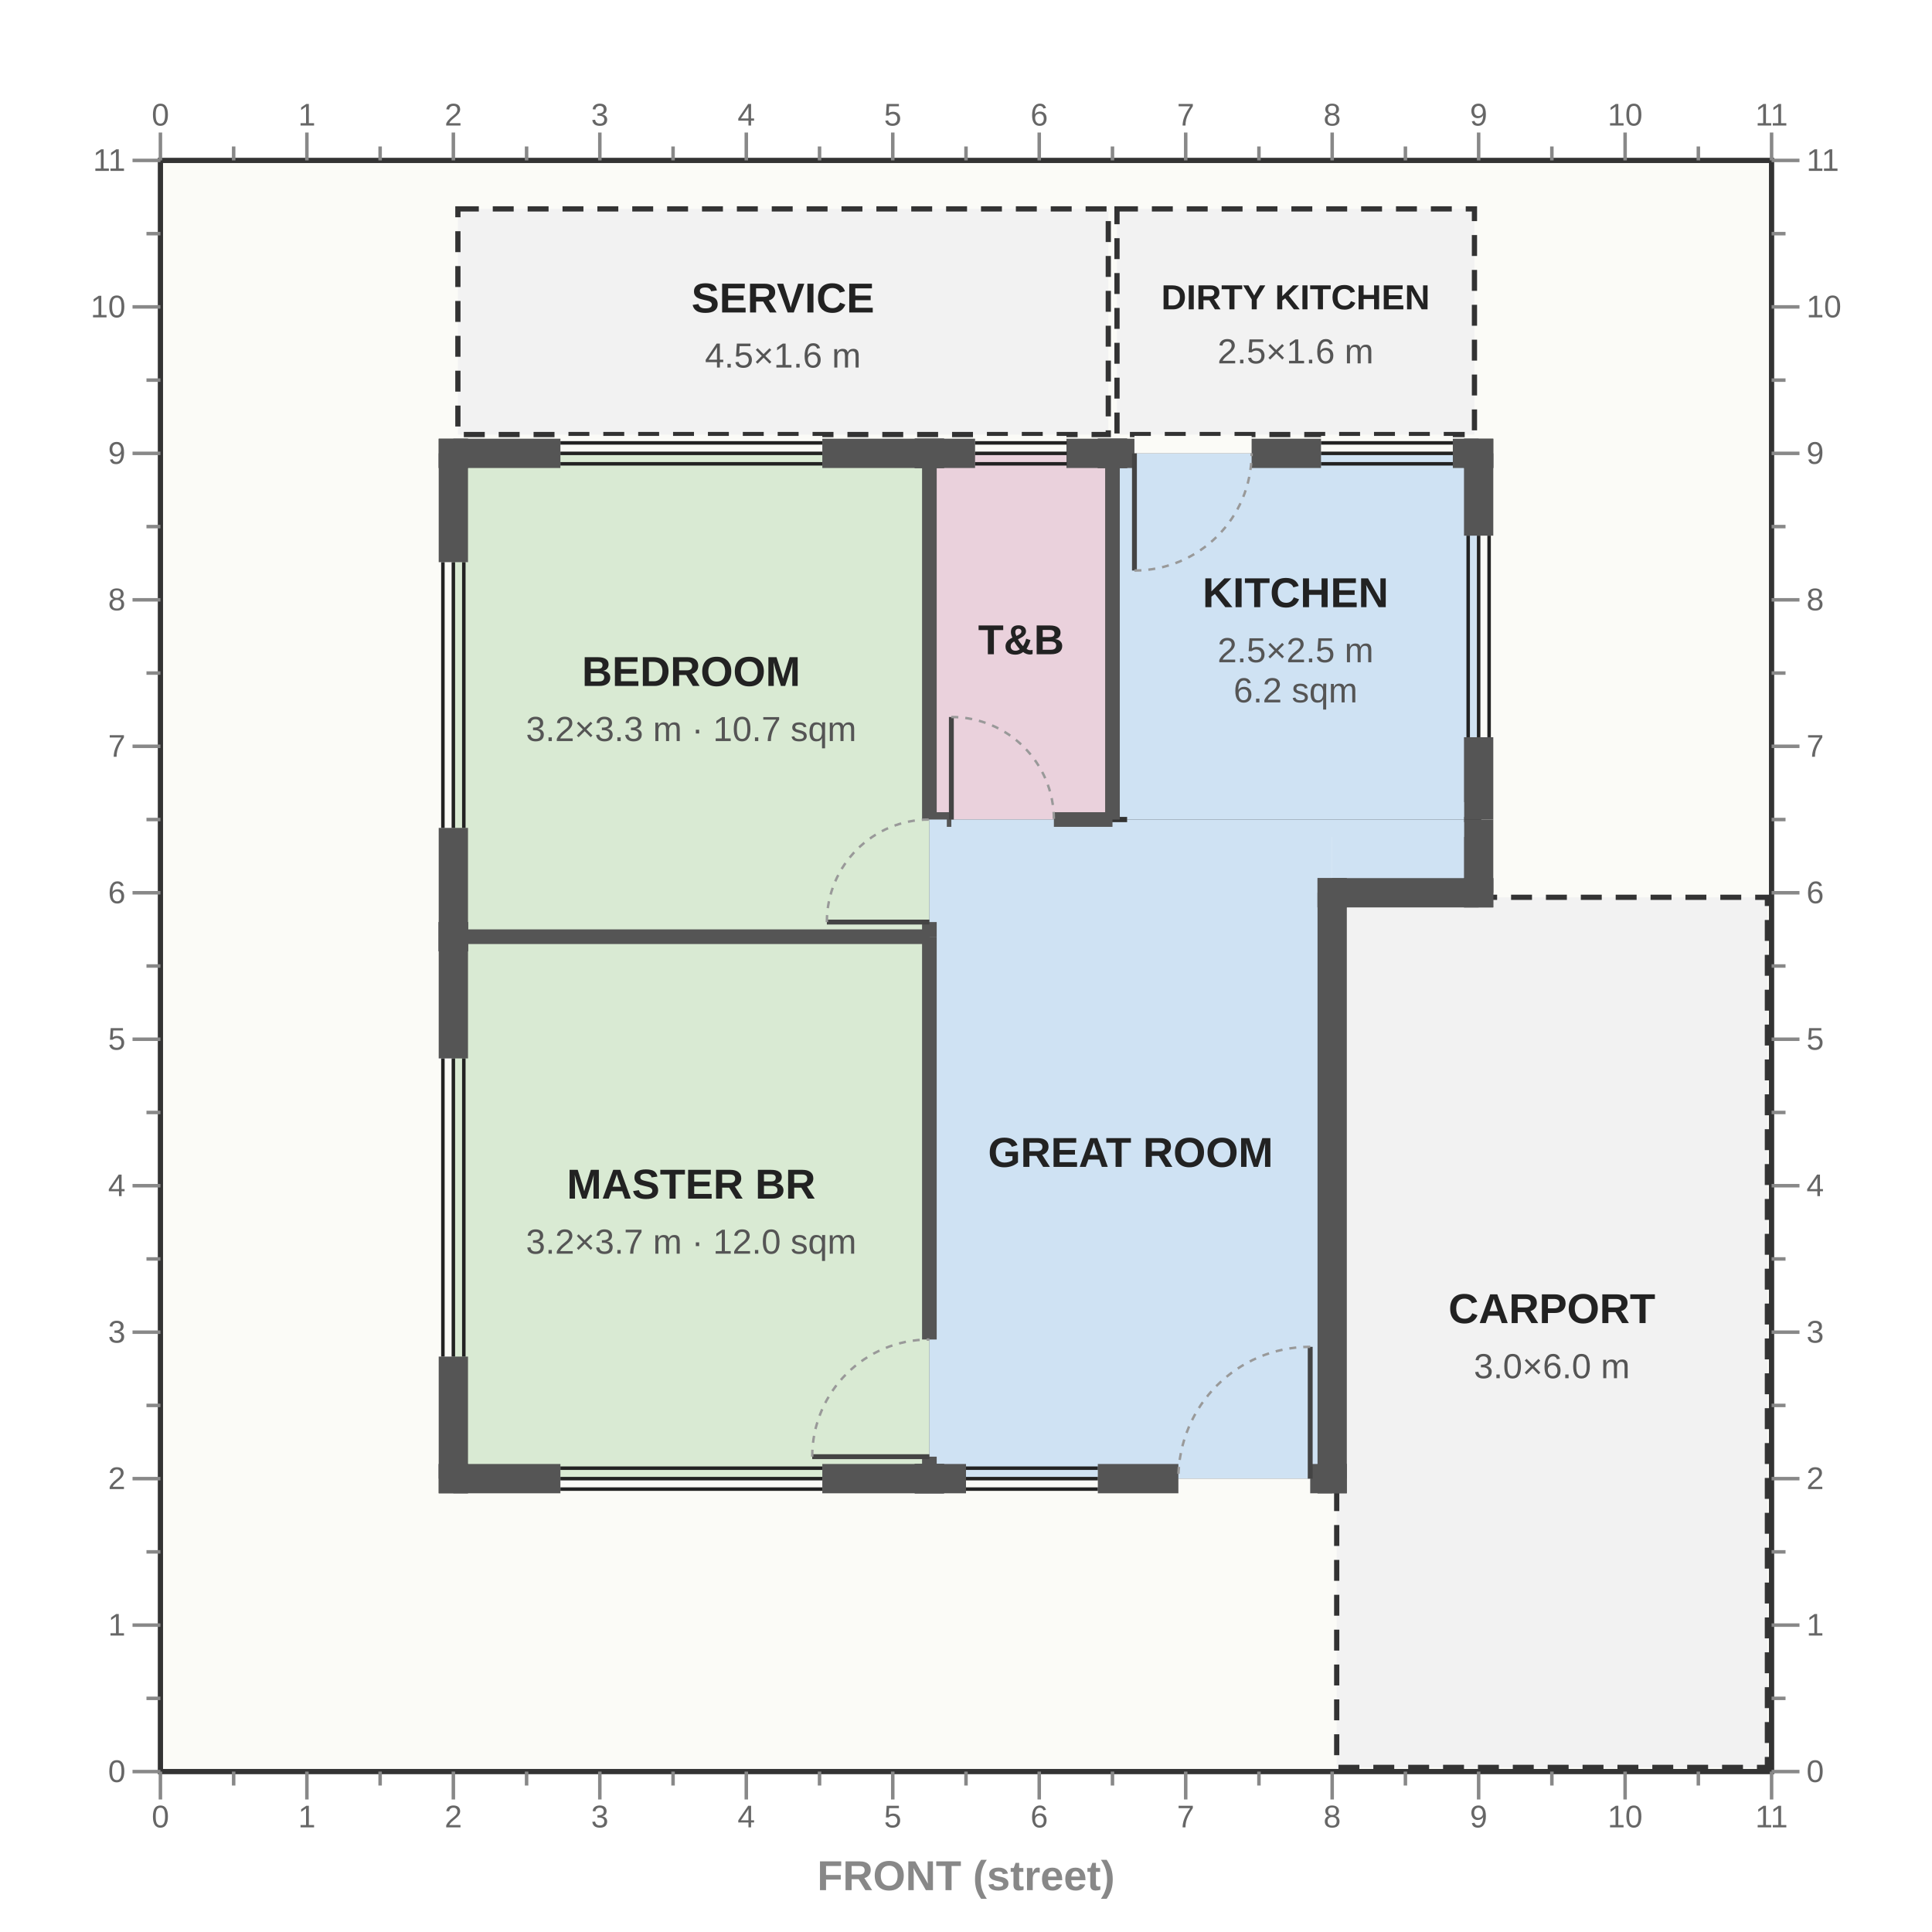
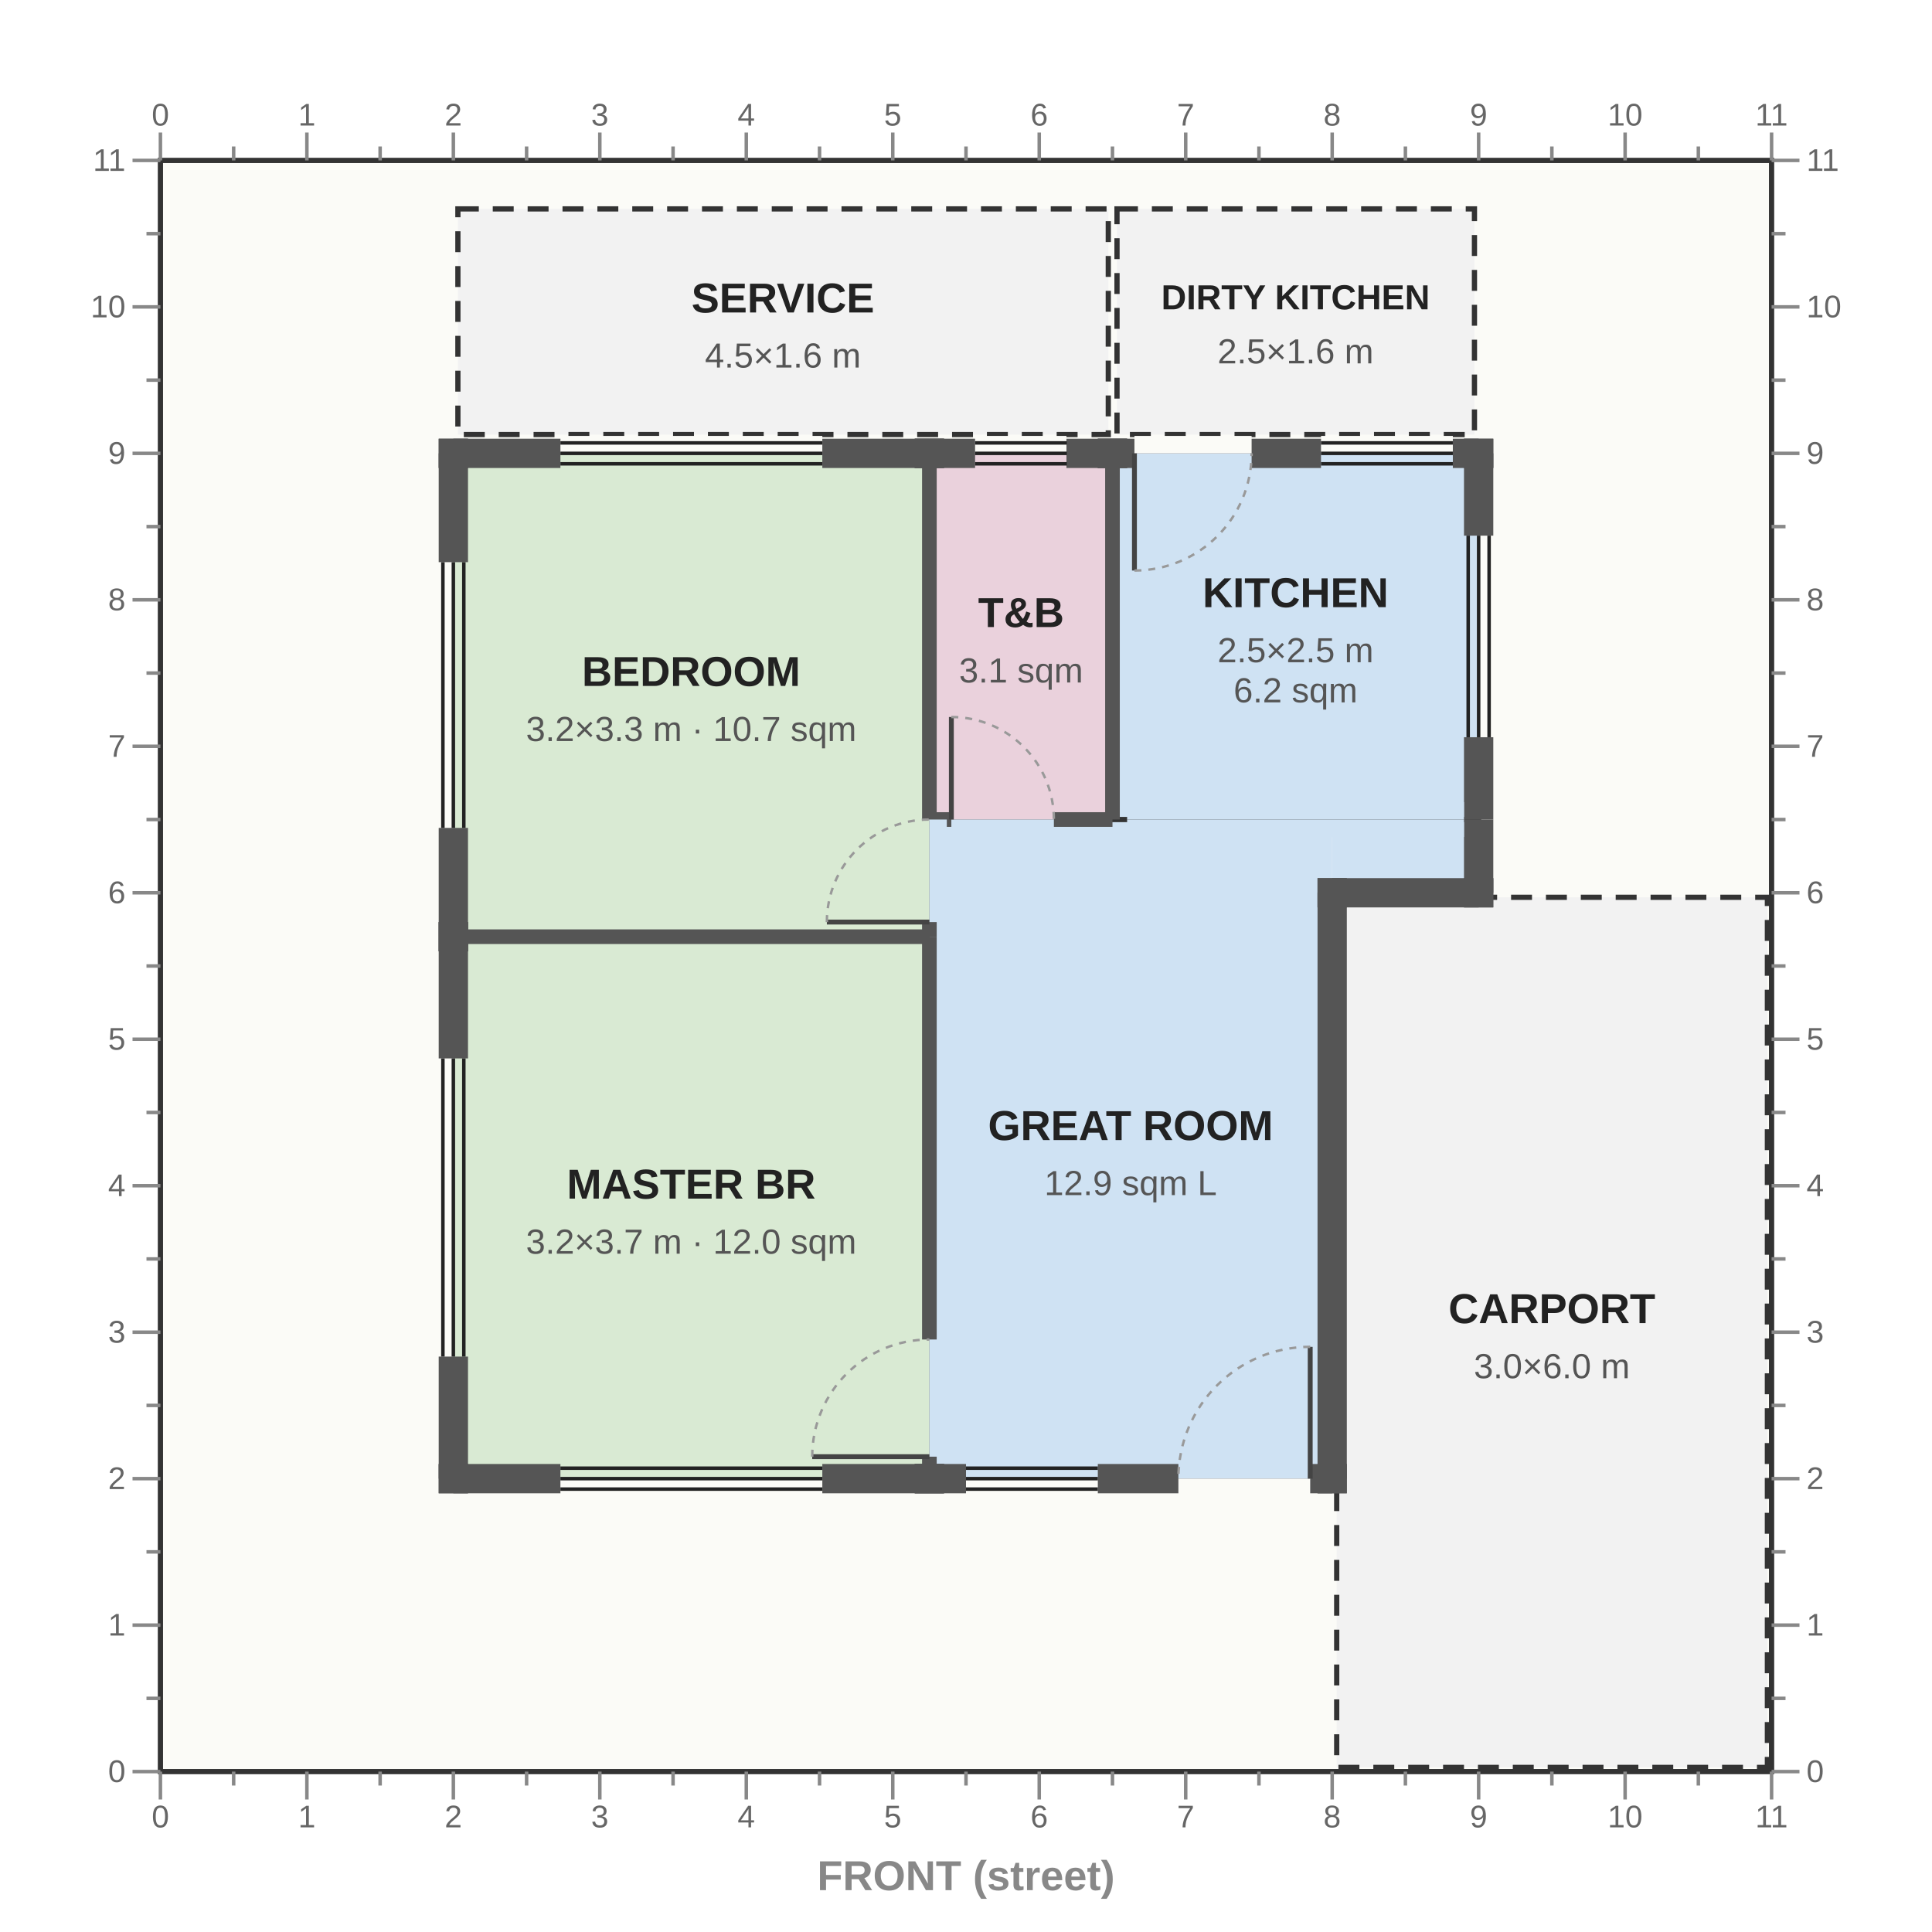
<svg xmlns="http://www.w3.org/2000/svg" width="554" height="554" viewBox="0 0 554 554">
  <rect x="0" y="0" width="554" height="554" fill="white" />
  <rect x="46.0" y="46.0" width="462.0" height="462.0" fill="#fbfbf7" stroke="#333" stroke-width="1.5" />
  <line x1="46.0" y1="46.0" x2="46.0" y2="38.0" stroke="#888" stroke-width="1" />
  <line x1="46.0" y1="508.0" x2="46.0" y2="516.0" stroke="#888" stroke-width="1" />
  <text x="46.0" y="36.0" text-anchor="middle" font-family="Arial" font-size="9" fill="#666">0</text>
  <text x="46.0" y="524.0" text-anchor="middle" font-family="Arial" font-size="9" fill="#666">0</text>
  <line x1="67.0" y1="46.0" x2="67.0" y2="42.0" stroke="#888" stroke-width="1" />
  <line x1="67.0" y1="508.0" x2="67.0" y2="512.0" stroke="#888" stroke-width="1" />
  <line x1="88.0" y1="46.0" x2="88.0" y2="38.0" stroke="#888" stroke-width="1" />
  <line x1="88.0" y1="508.0" x2="88.0" y2="516.0" stroke="#888" stroke-width="1" />
  <text x="88.0" y="36.0" text-anchor="middle" font-family="Arial" font-size="9" fill="#666">1</text>
  <text x="88.0" y="524.0" text-anchor="middle" font-family="Arial" font-size="9" fill="#666">1</text>
  <line x1="109.0" y1="46.0" x2="109.0" y2="42.0" stroke="#888" stroke-width="1" />
  <line x1="109.0" y1="508.0" x2="109.0" y2="512.0" stroke="#888" stroke-width="1" />
  <line x1="130.0" y1="46.0" x2="130.0" y2="38.0" stroke="#888" stroke-width="1" />
  <line x1="130.0" y1="508.0" x2="130.0" y2="516.0" stroke="#888" stroke-width="1" />
  <text x="130.0" y="36.0" text-anchor="middle" font-family="Arial" font-size="9" fill="#666">2</text>
  <text x="130.0" y="524.0" text-anchor="middle" font-family="Arial" font-size="9" fill="#666">2</text>
  <line x1="151.0" y1="46.0" x2="151.0" y2="42.0" stroke="#888" stroke-width="1" />
  <line x1="151.0" y1="508.0" x2="151.0" y2="512.0" stroke="#888" stroke-width="1" />
  <line x1="172.0" y1="46.0" x2="172.0" y2="38.0" stroke="#888" stroke-width="1" />
  <line x1="172.0" y1="508.0" x2="172.0" y2="516.0" stroke="#888" stroke-width="1" />
  <text x="172.0" y="36.0" text-anchor="middle" font-family="Arial" font-size="9" fill="#666">3</text>
  <text x="172.0" y="524.0" text-anchor="middle" font-family="Arial" font-size="9" fill="#666">3</text>
  <line x1="193.0" y1="46.0" x2="193.0" y2="42.0" stroke="#888" stroke-width="1" />
  <line x1="193.0" y1="508.0" x2="193.0" y2="512.0" stroke="#888" stroke-width="1" />
  <line x1="214.0" y1="46.0" x2="214.0" y2="38.0" stroke="#888" stroke-width="1" />
  <line x1="214.0" y1="508.0" x2="214.0" y2="516.0" stroke="#888" stroke-width="1" />
  <text x="214.0" y="36.0" text-anchor="middle" font-family="Arial" font-size="9" fill="#666">4</text>
  <text x="214.0" y="524.0" text-anchor="middle" font-family="Arial" font-size="9" fill="#666">4</text>
  <line x1="235.0" y1="46.0" x2="235.0" y2="42.0" stroke="#888" stroke-width="1" />
  <line x1="235.0" y1="508.0" x2="235.0" y2="512.0" stroke="#888" stroke-width="1" />
  <line x1="256.0" y1="46.0" x2="256.0" y2="38.0" stroke="#888" stroke-width="1" />
  <line x1="256.0" y1="508.0" x2="256.0" y2="516.0" stroke="#888" stroke-width="1" />
  <text x="256.0" y="36.0" text-anchor="middle" font-family="Arial" font-size="9" fill="#666">5</text>
  <text x="256.0" y="524.0" text-anchor="middle" font-family="Arial" font-size="9" fill="#666">5</text>
  <line x1="277.0" y1="46.0" x2="277.0" y2="42.0" stroke="#888" stroke-width="1" />
  <line x1="277.0" y1="508.0" x2="277.0" y2="512.0" stroke="#888" stroke-width="1" />
  <line x1="298.0" y1="46.0" x2="298.0" y2="38.0" stroke="#888" stroke-width="1" />
  <line x1="298.0" y1="508.0" x2="298.0" y2="516.0" stroke="#888" stroke-width="1" />
  <text x="298.0" y="36.0" text-anchor="middle" font-family="Arial" font-size="9" fill="#666">6</text>
  <text x="298.0" y="524.0" text-anchor="middle" font-family="Arial" font-size="9" fill="#666">6</text>
  <line x1="319.0" y1="46.0" x2="319.0" y2="42.0" stroke="#888" stroke-width="1" />
  <line x1="319.0" y1="508.0" x2="319.0" y2="512.0" stroke="#888" stroke-width="1" />
  <line x1="340.0" y1="46.0" x2="340.0" y2="38.0" stroke="#888" stroke-width="1" />
  <line x1="340.0" y1="508.0" x2="340.0" y2="516.0" stroke="#888" stroke-width="1" />
  <text x="340.0" y="36.0" text-anchor="middle" font-family="Arial" font-size="9" fill="#666">7</text>
  <text x="340.0" y="524.0" text-anchor="middle" font-family="Arial" font-size="9" fill="#666">7</text>
  <line x1="361.0" y1="46.0" x2="361.0" y2="42.0" stroke="#888" stroke-width="1" />
  <line x1="361.0" y1="508.0" x2="361.0" y2="512.0" stroke="#888" stroke-width="1" />
  <line x1="382.0" y1="46.0" x2="382.0" y2="38.0" stroke="#888" stroke-width="1" />
  <line x1="382.0" y1="508.0" x2="382.0" y2="516.0" stroke="#888" stroke-width="1" />
  <text x="382.0" y="36.0" text-anchor="middle" font-family="Arial" font-size="9" fill="#666">8</text>
  <text x="382.0" y="524.0" text-anchor="middle" font-family="Arial" font-size="9" fill="#666">8</text>
  <line x1="403.0" y1="46.0" x2="403.0" y2="42.0" stroke="#888" stroke-width="1" />
  <line x1="403.0" y1="508.0" x2="403.0" y2="512.0" stroke="#888" stroke-width="1" />
  <line x1="424.0" y1="46.0" x2="424.0" y2="38.0" stroke="#888" stroke-width="1" />
  <line x1="424.0" y1="508.0" x2="424.0" y2="516.0" stroke="#888" stroke-width="1" />
  <text x="424.0" y="36.0" text-anchor="middle" font-family="Arial" font-size="9" fill="#666">9</text>
  <text x="424.0" y="524.0" text-anchor="middle" font-family="Arial" font-size="9" fill="#666">9</text>
  <line x1="445.0" y1="46.0" x2="445.0" y2="42.0" stroke="#888" stroke-width="1" />
  <line x1="445.0" y1="508.0" x2="445.0" y2="512.0" stroke="#888" stroke-width="1" />
  <line x1="466.0" y1="46.0" x2="466.0" y2="38.0" stroke="#888" stroke-width="1" />
  <line x1="466.0" y1="508.0" x2="466.0" y2="516.0" stroke="#888" stroke-width="1" />
  <text x="466.0" y="36.0" text-anchor="middle" font-family="Arial" font-size="9" fill="#666">10</text>
  <text x="466.0" y="524.0" text-anchor="middle" font-family="Arial" font-size="9" fill="#666">10</text>
  <line x1="487.0" y1="46.0" x2="487.0" y2="42.0" stroke="#888" stroke-width="1" />
  <line x1="487.0" y1="508.0" x2="487.0" y2="512.0" stroke="#888" stroke-width="1" />
  <line x1="508.0" y1="46.0" x2="508.0" y2="38.0" stroke="#888" stroke-width="1" />
  <line x1="508.0" y1="508.0" x2="508.0" y2="516.0" stroke="#888" stroke-width="1" />
  <text x="508.0" y="36.0" text-anchor="middle" font-family="Arial" font-size="9" fill="#666">11</text>
  <text x="508.0" y="524.0" text-anchor="middle" font-family="Arial" font-size="9" fill="#666">11</text>
  <line x1="46.0" y1="508.0" x2="38.0" y2="508.0" stroke="#888" stroke-width="1" />
  <line x1="508.0" y1="508.0" x2="516.0" y2="508.0" stroke="#888" stroke-width="1" />
  <text x="36.0" y="511.0" text-anchor="end" font-family="Arial" font-size="9" fill="#666">0</text>
  <text x="518.0" y="511.0" text-anchor="start" font-family="Arial" font-size="9" fill="#666">0</text>
  <line x1="46.0" y1="487.0" x2="42.0" y2="487.0" stroke="#888" stroke-width="1" />
  <line x1="508.0" y1="487.0" x2="512.0" y2="487.0" stroke="#888" stroke-width="1" />
  <line x1="46.0" y1="466.0" x2="38.0" y2="466.0" stroke="#888" stroke-width="1" />
  <line x1="508.0" y1="466.0" x2="516.0" y2="466.0" stroke="#888" stroke-width="1" />
  <text x="36.0" y="469.0" text-anchor="end" font-family="Arial" font-size="9" fill="#666">1</text>
  <text x="518.0" y="469.0" text-anchor="start" font-family="Arial" font-size="9" fill="#666">1</text>
  <line x1="46.0" y1="445.0" x2="42.0" y2="445.0" stroke="#888" stroke-width="1" />
  <line x1="508.0" y1="445.0" x2="512.0" y2="445.0" stroke="#888" stroke-width="1" />
  <line x1="46.0" y1="424.0" x2="38.0" y2="424.0" stroke="#888" stroke-width="1" />
  <line x1="508.0" y1="424.0" x2="516.0" y2="424.0" stroke="#888" stroke-width="1" />
  <text x="36.0" y="427.0" text-anchor="end" font-family="Arial" font-size="9" fill="#666">2</text>
  <text x="518.0" y="427.0" text-anchor="start" font-family="Arial" font-size="9" fill="#666">2</text>
  <line x1="46.0" y1="403.0" x2="42.0" y2="403.0" stroke="#888" stroke-width="1" />
  <line x1="508.0" y1="403.0" x2="512.0" y2="403.0" stroke="#888" stroke-width="1" />
  <line x1="46.0" y1="382.0" x2="38.0" y2="382.0" stroke="#888" stroke-width="1" />
  <line x1="508.0" y1="382.0" x2="516.0" y2="382.0" stroke="#888" stroke-width="1" />
  <text x="36.0" y="385.0" text-anchor="end" font-family="Arial" font-size="9" fill="#666">3</text>
  <text x="518.0" y="385.0" text-anchor="start" font-family="Arial" font-size="9" fill="#666">3</text>
  <line x1="46.0" y1="361.0" x2="42.0" y2="361.0" stroke="#888" stroke-width="1" />
  <line x1="508.0" y1="361.0" x2="512.0" y2="361.0" stroke="#888" stroke-width="1" />
  <line x1="46.0" y1="340.0" x2="38.0" y2="340.0" stroke="#888" stroke-width="1" />
  <line x1="508.0" y1="340.0" x2="516.0" y2="340.0" stroke="#888" stroke-width="1" />
  <text x="36.0" y="343.0" text-anchor="end" font-family="Arial" font-size="9" fill="#666">4</text>
  <text x="518.0" y="343.0" text-anchor="start" font-family="Arial" font-size="9" fill="#666">4</text>
  <line x1="46.0" y1="319.0" x2="42.0" y2="319.0" stroke="#888" stroke-width="1" />
  <line x1="508.0" y1="319.0" x2="512.0" y2="319.0" stroke="#888" stroke-width="1" />
  <line x1="46.0" y1="298.0" x2="38.0" y2="298.0" stroke="#888" stroke-width="1" />
  <line x1="508.0" y1="298.0" x2="516.0" y2="298.0" stroke="#888" stroke-width="1" />
  <text x="36.0" y="301.0" text-anchor="end" font-family="Arial" font-size="9" fill="#666">5</text>
  <text x="518.0" y="301.0" text-anchor="start" font-family="Arial" font-size="9" fill="#666">5</text>
  <line x1="46.0" y1="277.0" x2="42.0" y2="277.0" stroke="#888" stroke-width="1" />
  <line x1="508.0" y1="277.0" x2="512.0" y2="277.0" stroke="#888" stroke-width="1" />
  <line x1="46.0" y1="256.0" x2="38.0" y2="256.0" stroke="#888" stroke-width="1" />
  <line x1="508.0" y1="256.0" x2="516.0" y2="256.0" stroke="#888" stroke-width="1" />
  <text x="36.0" y="259.0" text-anchor="end" font-family="Arial" font-size="9" fill="#666">6</text>
  <text x="518.0" y="259.0" text-anchor="start" font-family="Arial" font-size="9" fill="#666">6</text>
  <line x1="46.0" y1="235.0" x2="42.0" y2="235.0" stroke="#888" stroke-width="1" />
  <line x1="508.0" y1="235.0" x2="512.0" y2="235.0" stroke="#888" stroke-width="1" />
  <line x1="46.0" y1="214.0" x2="38.0" y2="214.0" stroke="#888" stroke-width="1" />
  <line x1="508.0" y1="214.0" x2="516.0" y2="214.0" stroke="#888" stroke-width="1" />
  <text x="36.0" y="217.0" text-anchor="end" font-family="Arial" font-size="9" fill="#666">7</text>
  <text x="518.0" y="217.0" text-anchor="start" font-family="Arial" font-size="9" fill="#666">7</text>
  <line x1="46.0" y1="193.0" x2="42.0" y2="193.0" stroke="#888" stroke-width="1" />
  <line x1="508.0" y1="193.0" x2="512.0" y2="193.0" stroke="#888" stroke-width="1" />
  <line x1="46.0" y1="172.0" x2="38.0" y2="172.0" stroke="#888" stroke-width="1" />
  <line x1="508.0" y1="172.0" x2="516.0" y2="172.0" stroke="#888" stroke-width="1" />
  <text x="36.0" y="175.0" text-anchor="end" font-family="Arial" font-size="9" fill="#666">8</text>
  <text x="518.0" y="175.0" text-anchor="start" font-family="Arial" font-size="9" fill="#666">8</text>
  <line x1="46.0" y1="151.0" x2="42.0" y2="151.0" stroke="#888" stroke-width="1" />
  <line x1="508.0" y1="151.0" x2="512.0" y2="151.0" stroke="#888" stroke-width="1" />
  <line x1="46.0" y1="130.0" x2="38.0" y2="130.0" stroke="#888" stroke-width="1" />
  <line x1="508.0" y1="130.0" x2="516.0" y2="130.0" stroke="#888" stroke-width="1" />
  <text x="36.0" y="133.0" text-anchor="end" font-family="Arial" font-size="9" fill="#666">9</text>
  <text x="518.0" y="133.0" text-anchor="start" font-family="Arial" font-size="9" fill="#666">9</text>
  <line x1="46.0" y1="109.0" x2="42.0" y2="109.0" stroke="#888" stroke-width="1" />
  <line x1="508.0" y1="109.0" x2="512.0" y2="109.0" stroke="#888" stroke-width="1" />
  <line x1="46.0" y1="88.0" x2="38.0" y2="88.0" stroke="#888" stroke-width="1" />
  <line x1="508.0" y1="88.0" x2="516.0" y2="88.0" stroke="#888" stroke-width="1" />
  <text x="36.0" y="91.0" text-anchor="end" font-family="Arial" font-size="9" fill="#666">10</text>
  <text x="518.0" y="91.0" text-anchor="start" font-family="Arial" font-size="9" fill="#666">10</text>
  <line x1="46.0" y1="67.0" x2="42.0" y2="67.0" stroke="#888" stroke-width="1" />
  <line x1="508.0" y1="67.0" x2="512.0" y2="67.0" stroke="#888" stroke-width="1" />
  <line x1="46.0" y1="46.0" x2="38.0" y2="46.0" stroke="#888" stroke-width="1" />
  <line x1="508.0" y1="46.0" x2="516.0" y2="46.0" stroke="#888" stroke-width="1" />
  <text x="36.0" y="49.0" text-anchor="end" font-family="Arial" font-size="9" fill="#666">11</text>
  <text x="518.0" y="49.0" text-anchor="start" font-family="Arial" font-size="9" fill="#666">11</text>
  <rect x="130.0" y="130.0" width="294.0" height="294.0" fill="none" stroke="#9aa" stroke-width="1" stroke-dasharray="3 3" />
  <rect x="383.3" y="257.3" width="123.5" height="249.5" fill="#f2f2f2" stroke="#333" stroke-width="1.5" stroke-dasharray="6 4" />
  <text x="445.0" y="379.4" text-anchor="middle" font-family="Arial" font-size="12" font-weight="bold" fill="#222">CARPORT</text>
  <text x="445.0" y="395.2" text-anchor="middle" font-family="Arial" font-size="10" fill="#555">3.0×6.0 m</text>
  <rect x="320.3" y="59.9" width="102.5" height="64.7" fill="#f2f2f2" stroke="#333" stroke-width="1.5" stroke-dasharray="6 4" />
  <text x="371.5" y="88.7" text-anchor="middle" font-family="Arial" font-size="10" font-weight="bold" fill="#222">DIRTY KITCHEN</text>
  <text x="371.5" y="104.2" text-anchor="middle" font-family="Arial" font-size="10" fill="#555">2.5×1.6 m</text>
  <rect x="131.3" y="59.9" width="186.5" height="64.7" fill="#f2f2f2" stroke="#333" stroke-width="1.5" stroke-dasharray="6 4" />
  <text x="224.5" y="89.6" text-anchor="middle" font-family="Arial" font-size="12" font-weight="bold" fill="#222">SERVICE</text>
  <text x="224.5" y="105.4" text-anchor="middle" font-family="Arial" font-size="10" fill="#555">4.5×1.6 m</text>
  <rect x="130.0" y="268.6" width="136.5" height="155.4" fill="#d9ead3" stroke="#333" stroke-width="1.5" />
  <text x="198.2" y="343.7" text-anchor="middle" font-family="Arial" font-size="12" font-weight="bold" fill="#222">MASTER BR</text>
  <text x="198.2" y="359.5" text-anchor="middle" font-family="Arial" font-size="10" fill="#555">3.2×3.7 m · 12.0 sqm</text>
  <rect x="130.0" y="130.0" width="136.5" height="138.6" fill="#d9ead3" stroke="#333" stroke-width="1.5" />
  <text x="198.2" y="196.7" text-anchor="middle" font-family="Arial" font-size="12" font-weight="bold" fill="#222">BEDROOM</text>
  <text x="198.2" y="212.5" text-anchor="middle" font-family="Arial" font-size="10" fill="#555">3.2×3.3 m · 10.7 sqm</text>
  <rect x="266.5" y="130.0" width="52.5" height="105.0" fill="#ead1dc" stroke="#333" stroke-width="1.5" />
-   <text x="292.8" y="187.6" text-anchor="middle" font-family="Arial" font-size="12" font-weight="bold" fill="#222">T&amp;B</text>
+   <text x="292.8" y="179.8" text-anchor="middle" font-family="Arial" font-size="12" font-weight="bold" fill="#222">T&amp;B</text>
+   <text x="292.8" y="195.7" text-anchor="middle" font-family="Arial" font-size="10" fill="#555">3.1 sqm</text>
  <rect x="266.5" y="235.0" width="115.5" height="189.0" fill="#cfe2f3" stroke="none" />
  <rect x="382.0" y="235.0" width="42.0" height="21.0" fill="#cfe2f3" stroke="none" />
-   <text x="324.2" y="334.6" text-anchor="middle" font-family="Arial" font-size="12" font-weight="bold" fill="#222">GREAT ROOM</text>
+   <text x="324.2" y="326.9" text-anchor="middle" font-family="Arial" font-size="12" font-weight="bold" fill="#222">GREAT ROOM</text>
+   <text x="324.2" y="342.7" text-anchor="middle" font-family="Arial" font-size="10" fill="#555">12.9 sqm L</text>
  <rect x="319.0" y="130.0" width="105.0" height="105.0" fill="#cfe2f3" stroke="#333" stroke-width="1.5" />
  <text x="371.5" y="174.1" text-anchor="middle" font-family="Arial" font-size="12" font-weight="bold" fill="#222">KITCHEN</text>
  <text x="371.5" y="189.9" text-anchor="middle" font-family="Arial" font-size="10" fill="#555">2.5×2.5 m</text>
  <text x="371.5" y="201.4" text-anchor="middle" font-family="Arial" font-size="10" fill="#555">6.2 sqm</text>
  <text x="277.0" y="542.0" text-anchor="middle" font-family="Arial" font-size="12" font-weight="bold" fill="#888">FRONT (street)</text>
  <rect x="130.00" y="266.50" width="136.50" height="4.20" fill="#555" stroke="none" />
  <rect x="264.40" y="268.60" width="4.20" height="155.40" fill="#555" stroke="none" />
  <rect x="264.40" y="130.00" width="4.20" height="105.00" fill="#555" stroke="none" />
  <rect x="264.40" y="235.00" width="4.20" height="33.60" fill="#555" stroke="none" />
  <rect x="266.50" y="232.90" width="52.50" height="4.20" fill="#555" stroke="none" />
  <rect x="316.90" y="130.00" width="4.20" height="105.00" fill="#555" stroke="none" />
  <rect x="377.80" y="256.00" width="8.40" height="168.00" fill="#555" stroke="none" />
  <rect x="382.00" y="251.80" width="42.00" height="8.40" fill="#555" stroke="none" />
  <rect x="130.00" y="419.80" width="136.50" height="8.40" fill="#555" stroke="none" />
  <rect x="125.80" y="268.60" width="8.40" height="155.40" fill="#555" stroke="none" />
  <rect x="130.00" y="125.80" width="136.50" height="8.40" fill="#555" stroke="none" />
  <rect x="125.80" y="130.00" width="8.40" height="138.60" fill="#555" stroke="none" />
  <rect x="266.50" y="125.80" width="52.50" height="8.40" fill="#555" stroke="none" />
  <rect x="266.50" y="419.80" width="115.50" height="8.40" fill="#555" stroke="none" />
  <rect x="419.80" y="235.00" width="8.40" height="21.00" fill="#555" stroke="none" />
  <rect x="319.00" y="125.80" width="105.00" height="8.40" fill="#555" stroke="none" />
  <rect x="419.80" y="130.00" width="8.40" height="105.00" fill="#555" stroke="none" />
  <rect x="125.80" y="264.40" width="8.40" height="8.40" fill="#555" stroke="none" />
  <rect x="262.30" y="419.80" width="8.40" height="8.40" fill="#555" stroke="none" />
  <rect x="262.30" y="125.80" width="8.40" height="8.40" fill="#555" stroke="none" />
  <rect x="314.80" y="125.80" width="8.40" height="8.40" fill="#555" stroke="none" />
  <rect x="377.80" y="419.80" width="8.40" height="8.40" fill="#555" stroke="none" />
  <rect x="377.80" y="251.80" width="8.40" height="8.40" fill="#555" stroke="none" />
  <rect x="377.80" y="251.80" width="8.40" height="8.40" fill="#555" stroke="none" />
  <rect x="419.80" y="251.80" width="8.40" height="8.40" fill="#555" stroke="none" />
  <rect x="125.80" y="419.80" width="8.40" height="8.40" fill="#555" stroke="none" />
  <rect x="262.30" y="419.80" width="8.40" height="8.40" fill="#555" stroke="none" />
  <rect x="125.80" y="419.80" width="8.40" height="8.40" fill="#555" stroke="none" />
  <rect x="125.80" y="264.40" width="8.40" height="8.40" fill="#555" stroke="none" />
  <rect x="125.80" y="125.80" width="8.40" height="8.40" fill="#555" stroke="none" />
  <rect x="262.30" y="125.80" width="8.40" height="8.40" fill="#555" stroke="none" />
  <rect x="125.80" y="264.40" width="8.40" height="8.40" fill="#555" stroke="none" />
  <rect x="125.80" y="125.80" width="8.40" height="8.40" fill="#555" stroke="none" />
  <rect x="262.30" y="125.80" width="8.40" height="8.40" fill="#555" stroke="none" />
  <rect x="314.80" y="125.80" width="8.40" height="8.40" fill="#555" stroke="none" />
  <rect x="262.30" y="419.80" width="8.40" height="8.40" fill="#555" stroke="none" />
  <rect x="377.80" y="419.80" width="8.40" height="8.40" fill="#555" stroke="none" />
  <rect x="419.80" y="251.80" width="8.40" height="8.40" fill="#555" stroke="none" />
  <rect x="314.80" y="125.80" width="8.40" height="8.40" fill="#555" stroke="none" />
  <rect x="419.80" y="125.80" width="8.40" height="8.40" fill="#555" stroke="none" />
  <rect x="419.80" y="125.80" width="8.40" height="8.40" fill="#555" stroke="none" />
  <rect x="323.2" y="230.0" width="96.6" height="5.0" fill="#cfe2f3" stroke="none" />
  <rect x="323.2" y="235.0" width="96.6" height="5.0" fill="#cfe2f3" stroke="none" />
  <rect x="261.5" y="384.1" width="5.0" height="33.6" fill="#d9ead3" stroke="none" />
  <rect x="266.5" y="384.1" width="5.0" height="33.6" fill="#cfe2f3" stroke="none" />
  <line x1="266.5" y1="417.7" x2="232.9" y2="417.7" stroke="#444" stroke-width="1.4" />
  <path d="M 232.9 417.7 A 33.6 33.6 0 0 1 266.5 384.1" fill="none" stroke="#999" stroke-width="0.7" stroke-dasharray="2 2" />
  <rect x="261.5" y="235.0" width="5.0" height="29.4" fill="#d9ead3" stroke="none" />
  <rect x="266.5" y="235.0" width="5.0" height="29.4" fill="#cfe2f3" stroke="none" />
  <line x1="266.5" y1="264.4" x2="237.1" y2="264.4" stroke="#444" stroke-width="1.4" />
  <path d="M 237.1 264.4 A 29.4 29.4 0 0 1 266.5 235.0" fill="none" stroke="#999" stroke-width="0.7" stroke-dasharray="2 2" />
  <rect x="272.8" y="230.0" width="29.4" height="5.0" fill="#ead1dc" stroke="none" />
  <rect x="272.8" y="235.0" width="29.4" height="5.0" fill="#cfe2f3" stroke="none" />
  <line x1="272.8" y1="235.0" x2="272.8" y2="205.6" stroke="#444" stroke-width="1.4" />
  <path d="M 272.8 205.6 A 29.4 29.4 0 0 1 302.2 235.0" fill="none" stroke="#999" stroke-width="0.7" stroke-dasharray="2 2" />
  <rect x="337.9" y="419.0" width="37.8" height="5.0" fill="#cfe2f3" stroke="none" />
  <rect x="337.9" y="424.0" width="37.8" height="5.0" fill="#fbfbf7" stroke="none" />
  <line x1="375.7" y1="424.0" x2="375.7" y2="386.2" stroke="#444" stroke-width="1.4" />
  <path d="M 375.7 386.2 A 37.8 37.8 0 0 0 337.9 424.0" fill="none" stroke="#999" stroke-width="0.7" stroke-dasharray="2 2" />
  <rect x="325.3" y="130.0" width="33.6" height="5.0" fill="#cfe2f3" stroke="none" />
  <rect x="325.3" y="125.0" width="33.6" height="5.0" fill="#fbfbf7" stroke="none" />
  <line x1="325.3" y1="130.0" x2="325.3" y2="163.6" stroke="#444" stroke-width="1.4" />
  <path d="M 325.3 163.6 A 33.6 33.6 0 0 0 358.9 130.0" fill="none" stroke="#999" stroke-width="0.7" stroke-dasharray="2 2" />
  <rect x="130.0" y="303.5" width="5.0" height="85.5" fill="#d9ead3" stroke="none" />
  <rect x="125.0" y="303.5" width="5.0" height="85.5" fill="#fbfbf7" stroke="none" />
  <line x1="127.0" y1="389.0" x2="127.0" y2="303.5" stroke="#222" stroke-width="1.0" />
  <line x1="130.0" y1="389.0" x2="130.0" y2="303.5" stroke="#222" stroke-width="1.0" />
  <line x1="133.0" y1="389.0" x2="133.0" y2="303.5" stroke="#222" stroke-width="1.0" />
  <rect x="160.7" y="419.0" width="75.1" height="5.0" fill="#d9ead3" stroke="none" />
  <rect x="160.7" y="424.0" width="75.1" height="5.0" fill="#fbfbf7" stroke="none" />
  <line x1="160.7" y1="421.0" x2="235.8" y2="421.0" stroke="#222" stroke-width="1.0" />
  <line x1="160.7" y1="424.0" x2="235.8" y2="424.0" stroke="#222" stroke-width="1.0" />
  <line x1="160.7" y1="427.0" x2="235.8" y2="427.0" stroke="#222" stroke-width="1.0" />
  <rect x="130.0" y="161.2" width="5.0" height="76.2" fill="#d9ead3" stroke="none" />
  <rect x="125.0" y="161.2" width="5.0" height="76.2" fill="#fbfbf7" stroke="none" />
  <line x1="127.0" y1="237.4" x2="127.0" y2="161.2" stroke="#222" stroke-width="1.0" />
  <line x1="130.0" y1="237.4" x2="130.0" y2="161.2" stroke="#222" stroke-width="1.0" />
  <line x1="133.0" y1="237.4" x2="133.0" y2="161.2" stroke="#222" stroke-width="1.0" />
  <rect x="160.7" y="130.0" width="75.1" height="5.0" fill="#d9ead3" stroke="none" />
  <rect x="160.7" y="125.0" width="75.1" height="5.0" fill="#fbfbf7" stroke="none" />
  <line x1="160.7" y1="127.0" x2="235.8" y2="127.0" stroke="#222" stroke-width="1.0" />
  <line x1="160.7" y1="130.0" x2="235.8" y2="130.0" stroke="#222" stroke-width="1.0" />
  <line x1="160.7" y1="133.0" x2="235.8" y2="133.0" stroke="#222" stroke-width="1.0" />
  <rect x="279.6" y="130.0" width="26.2" height="5.0" fill="#ead1dc" stroke="none" />
  <rect x="279.6" y="125.0" width="26.2" height="5.0" fill="#fbfbf7" stroke="none" />
  <line x1="279.6" y1="127.0" x2="305.9" y2="127.0" stroke="#222" stroke-width="1.0" />
  <line x1="279.6" y1="130.0" x2="305.9" y2="130.0" stroke="#222" stroke-width="1.0" />
  <line x1="279.6" y1="133.0" x2="305.9" y2="133.0" stroke="#222" stroke-width="1.0" />
  <rect x="277.0" y="419.0" width="37.8" height="5.0" fill="#cfe2f3" stroke="none" />
  <rect x="277.0" y="424.0" width="37.8" height="5.0" fill="#fbfbf7" stroke="none" />
  <line x1="277.0" y1="421.0" x2="314.8" y2="421.0" stroke="#222" stroke-width="1.0" />
  <line x1="277.0" y1="424.0" x2="314.8" y2="424.0" stroke="#222" stroke-width="1.0" />
  <line x1="277.0" y1="427.0" x2="314.8" y2="427.0" stroke="#222" stroke-width="1.0" />
  <rect x="419.0" y="153.6" width="5.0" height="57.8" fill="#cfe2f3" stroke="none" />
  <rect x="424.0" y="153.6" width="5.0" height="57.8" fill="#fbfbf7" stroke="none" />
  <line x1="421.0" y1="211.4" x2="421.0" y2="153.6" stroke="#222" stroke-width="1.0" />
  <line x1="424.0" y1="211.4" x2="424.0" y2="153.6" stroke="#222" stroke-width="1.0" />
  <line x1="427.0" y1="211.4" x2="427.0" y2="153.6" stroke="#222" stroke-width="1.0" />
  <rect x="378.8" y="130.0" width="37.8" height="5.0" fill="#cfe2f3" stroke="none" />
  <rect x="378.8" y="125.0" width="37.8" height="5.0" fill="#fbfbf7" stroke="none" />
  <line x1="378.8" y1="127.0" x2="416.6" y2="127.0" stroke="#222" stroke-width="1.0" />
  <line x1="378.8" y1="130.0" x2="416.6" y2="130.0" stroke="#222" stroke-width="1.0" />
  <line x1="378.8" y1="133.0" x2="416.6" y2="133.0" stroke="#222" stroke-width="1.0" />
</svg>
